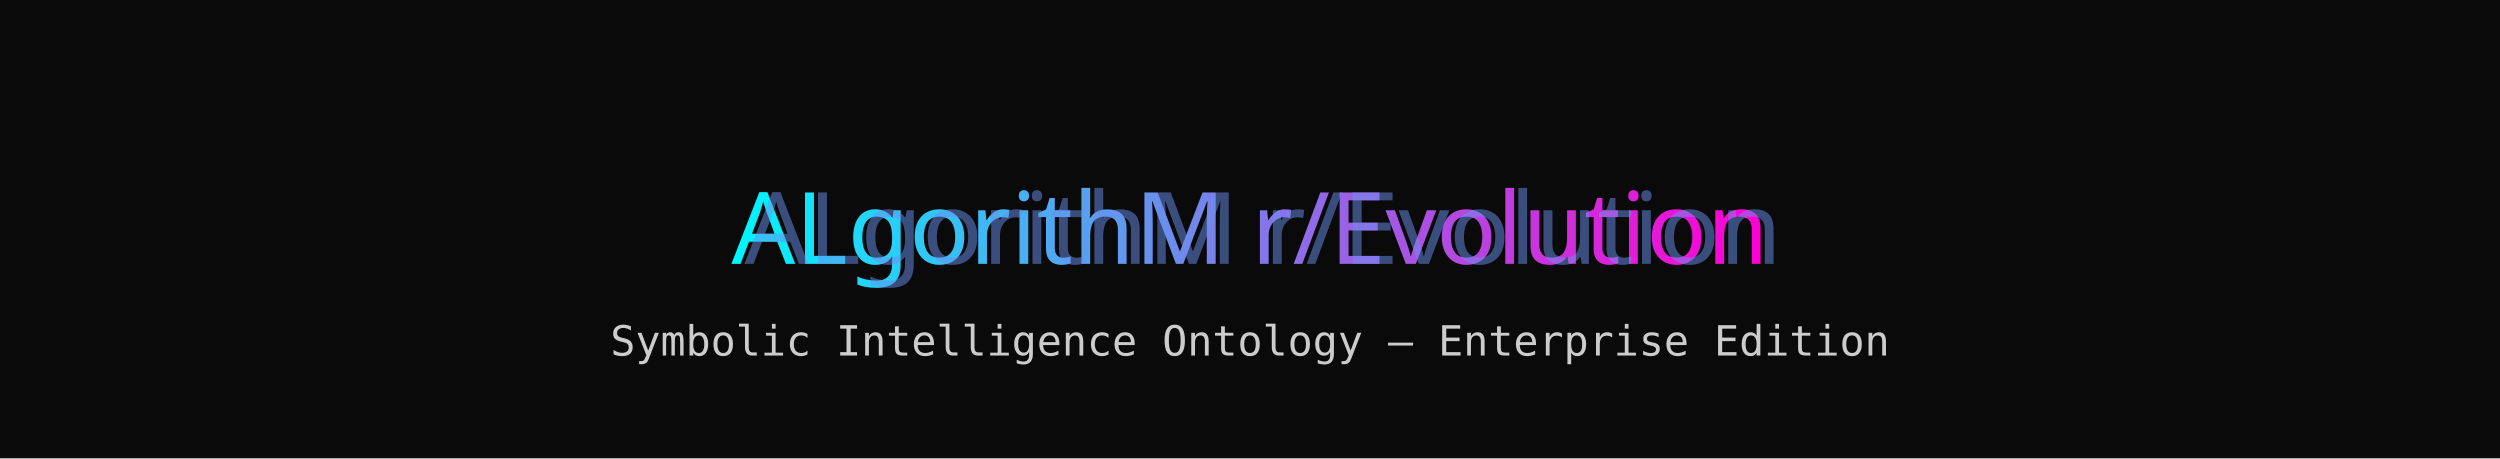
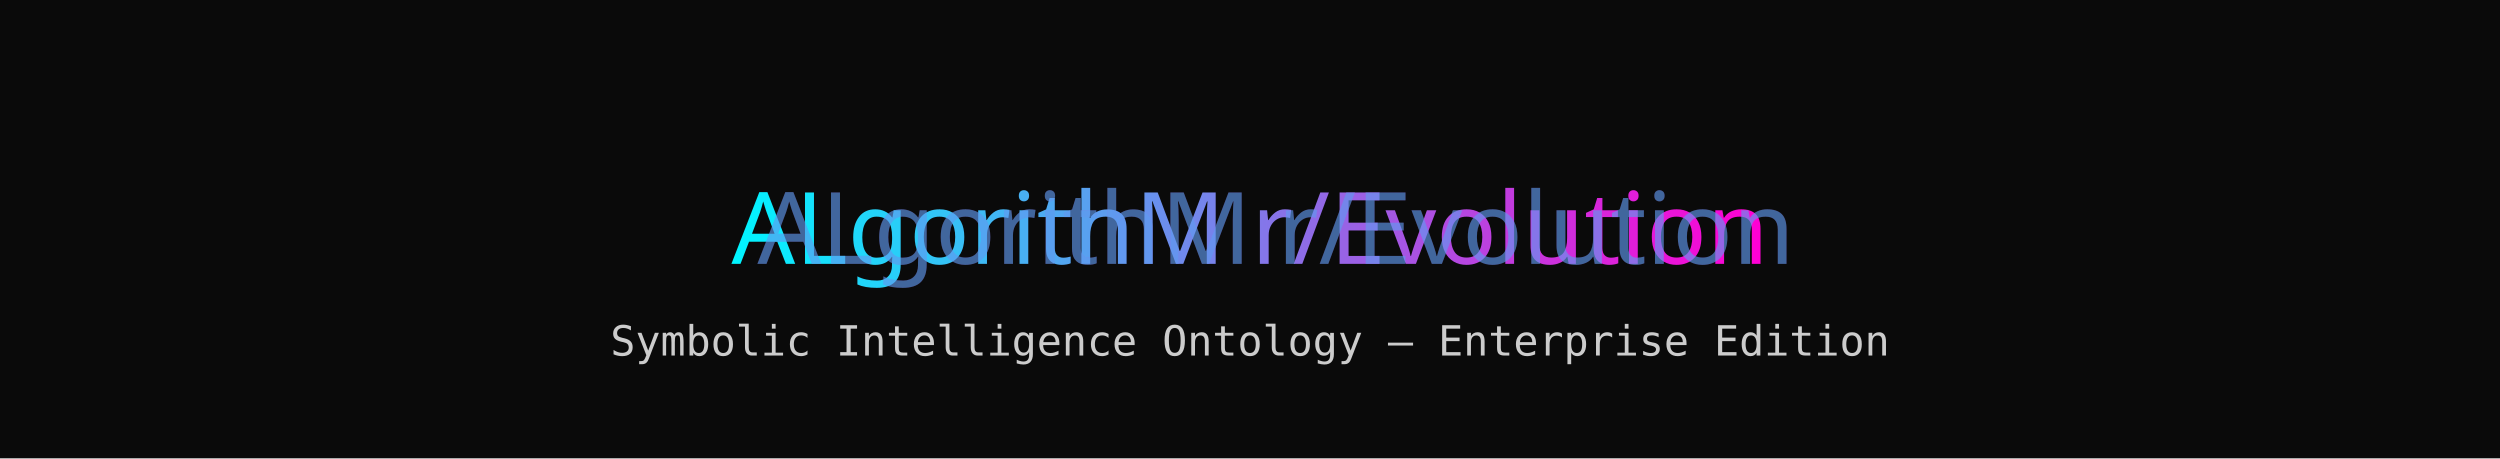
- <svg xmlns="http://www.w3.org/2000/svg" width="100%" height="220" viewBox="0 0 1200 220" style="background:#050505">
+ <svg xmlns="http://www.w3.org/2000/svg" viewBox="0 0 1200 220" preserveAspectRatio="xMidYMid meet" style="width:100%;height:auto;background:#050505">
  <defs>
    <linearGradient id="grad" x1="0%" y1="0%" x2="100%" y2="0%">
      <stop offset="0%" stop-color="#00f5ff">
-         <animate attributeName="stop-color" values="#00f5ff;#ff00d4;#00f5ff" dur="6s" repeatCount="indefinite" />
+         <animate attributeName="stop-color" values="#00f5ff;#ff00d4;#00f5ff" dur="4s" repeatCount="indefinite" />
      </stop>
      <stop offset="100%" stop-color="#ff00d4">
-         <animate attributeName="stop-color" values="#ff00d4;#00f5ff;#ff00d4" dur="6s" repeatCount="indefinite" />
+         <animate attributeName="stop-color" values="#ff00d4;#00f5ff;#ff00d4" dur="4s" repeatCount="indefinite" />
      </stop>
    </linearGradient>
  </defs>
  <rect width="1200" height="220" fill="#0a0a0a" />
  <g>
    <text x="50%" y="50%" dominant-baseline="middle" text-anchor="middle" font-family="Orbitron, sans-serif" font-size="48" fill="url(#grad)">
      ALgorithM r/Evolution
    </text>
-     <text x="50%" y="50%" dominant-baseline="middle" text-anchor="middle" font-family="Orbitron, sans-serif" font-size="48" fill="#ff00d4" opacity="0.3">
-       <animate attributeName="x" values="49%;51%;49%" dur="0.3s" repeatCount="indefinite" />
+     <text x="50%" y="50%" dominant-baseline="middle" text-anchor="middle" font-family="Orbitron, sans-serif" font-size="48" fill="#ff00d4" opacity="0.4">
+       <animate attributeName="x" values="49%;51%;48%;52%;50%" dur="0.5s" repeatCount="indefinite" />
+       <animate attributeName="opacity" values="0.4;0.1;0.4" dur="0.5s" repeatCount="indefinite" />
      ALgorithM r/Evolution
    </text>
-     <text x="50%" y="50%" dominant-baseline="middle" text-anchor="middle" font-family="Orbitron, sans-serif" font-size="48" fill="#00f5ff" opacity="0.3">
-       <animate attributeName="x" values="51%;49%;51%" dur="0.3s" repeatCount="indefinite" />
+     <text x="50%" y="50%" dominant-baseline="middle" text-anchor="middle" font-family="Orbitron, sans-serif" font-size="48" fill="#00f5ff" opacity="0.4">
+       <animate attributeName="x" values="51%;49%;53%;47%;50%" dur="0.5s" repeatCount="indefinite" />
+       <animate attributeName="opacity" values="0.4;0.1;0.4" dur="0.5s" repeatCount="indefinite" />
      ALgorithM r/Evolution
    </text>
  </g>
  <text x="50%" y="75%" dominant-baseline="middle" text-anchor="middle" font-family="Roboto Mono, monospace" font-size="20" fill="#ccc">
    Symbolic Intelligence Ontology — Enterprise Edition
  </text>
</svg>
